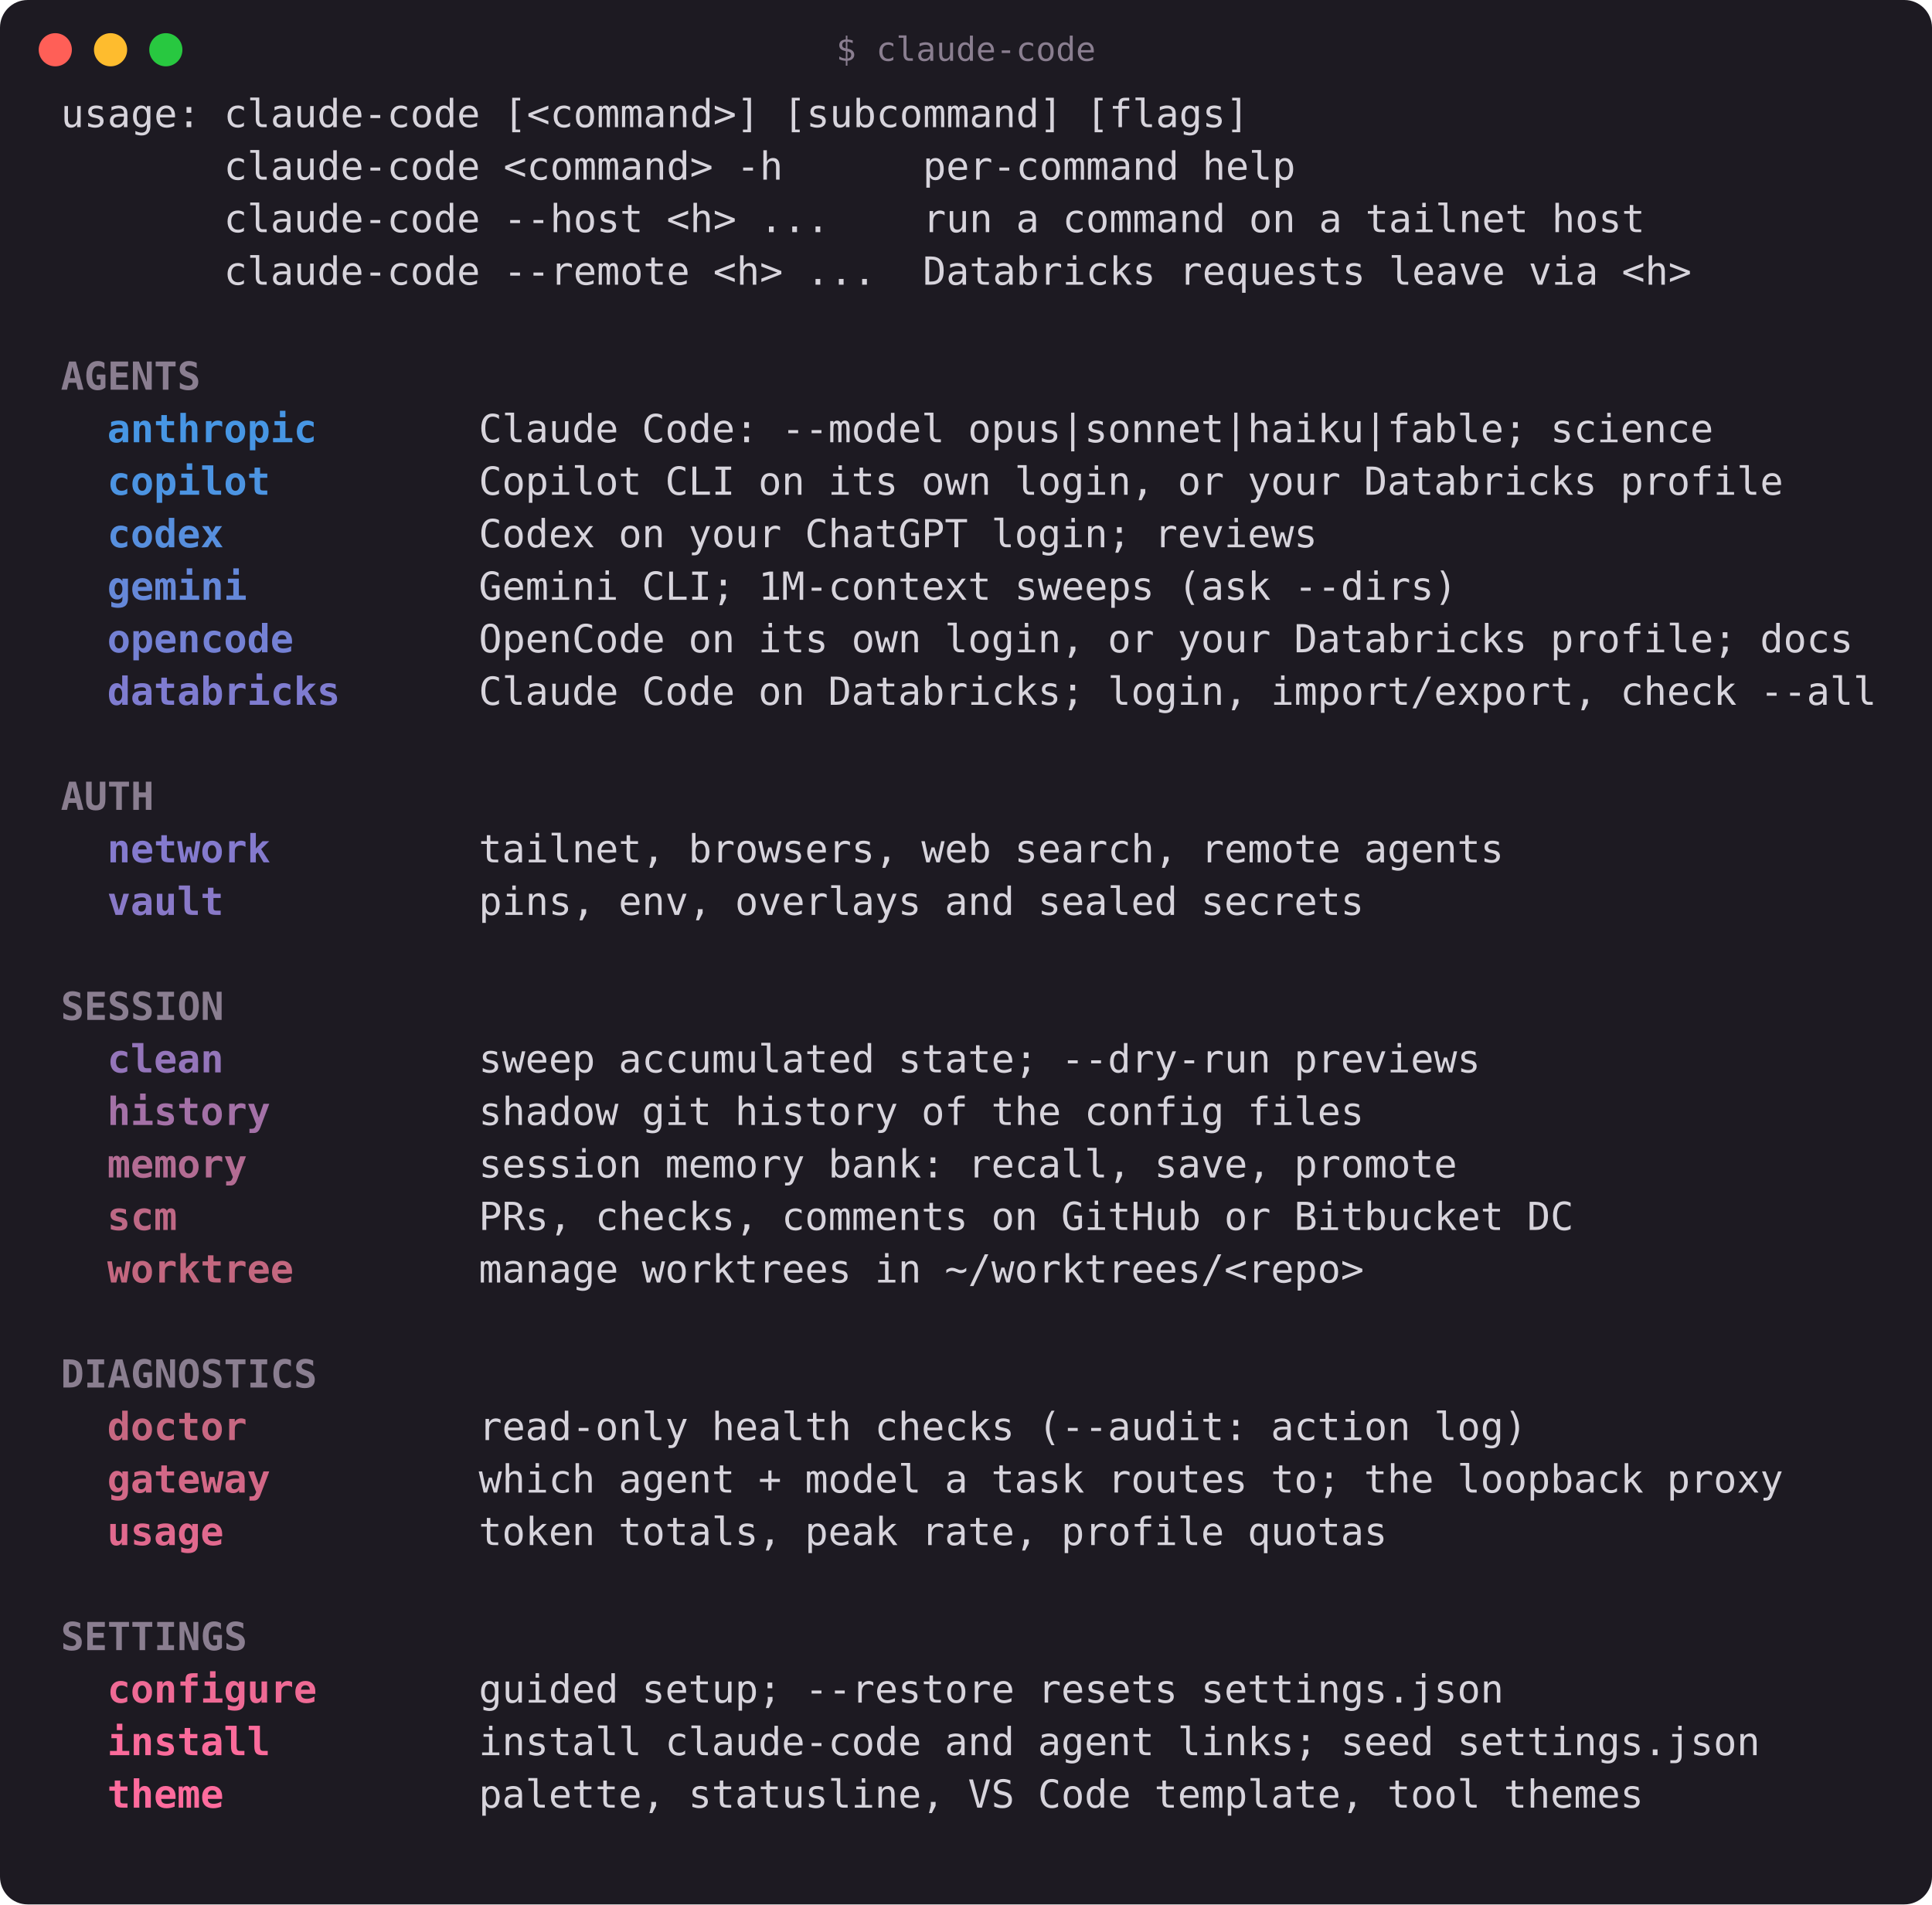
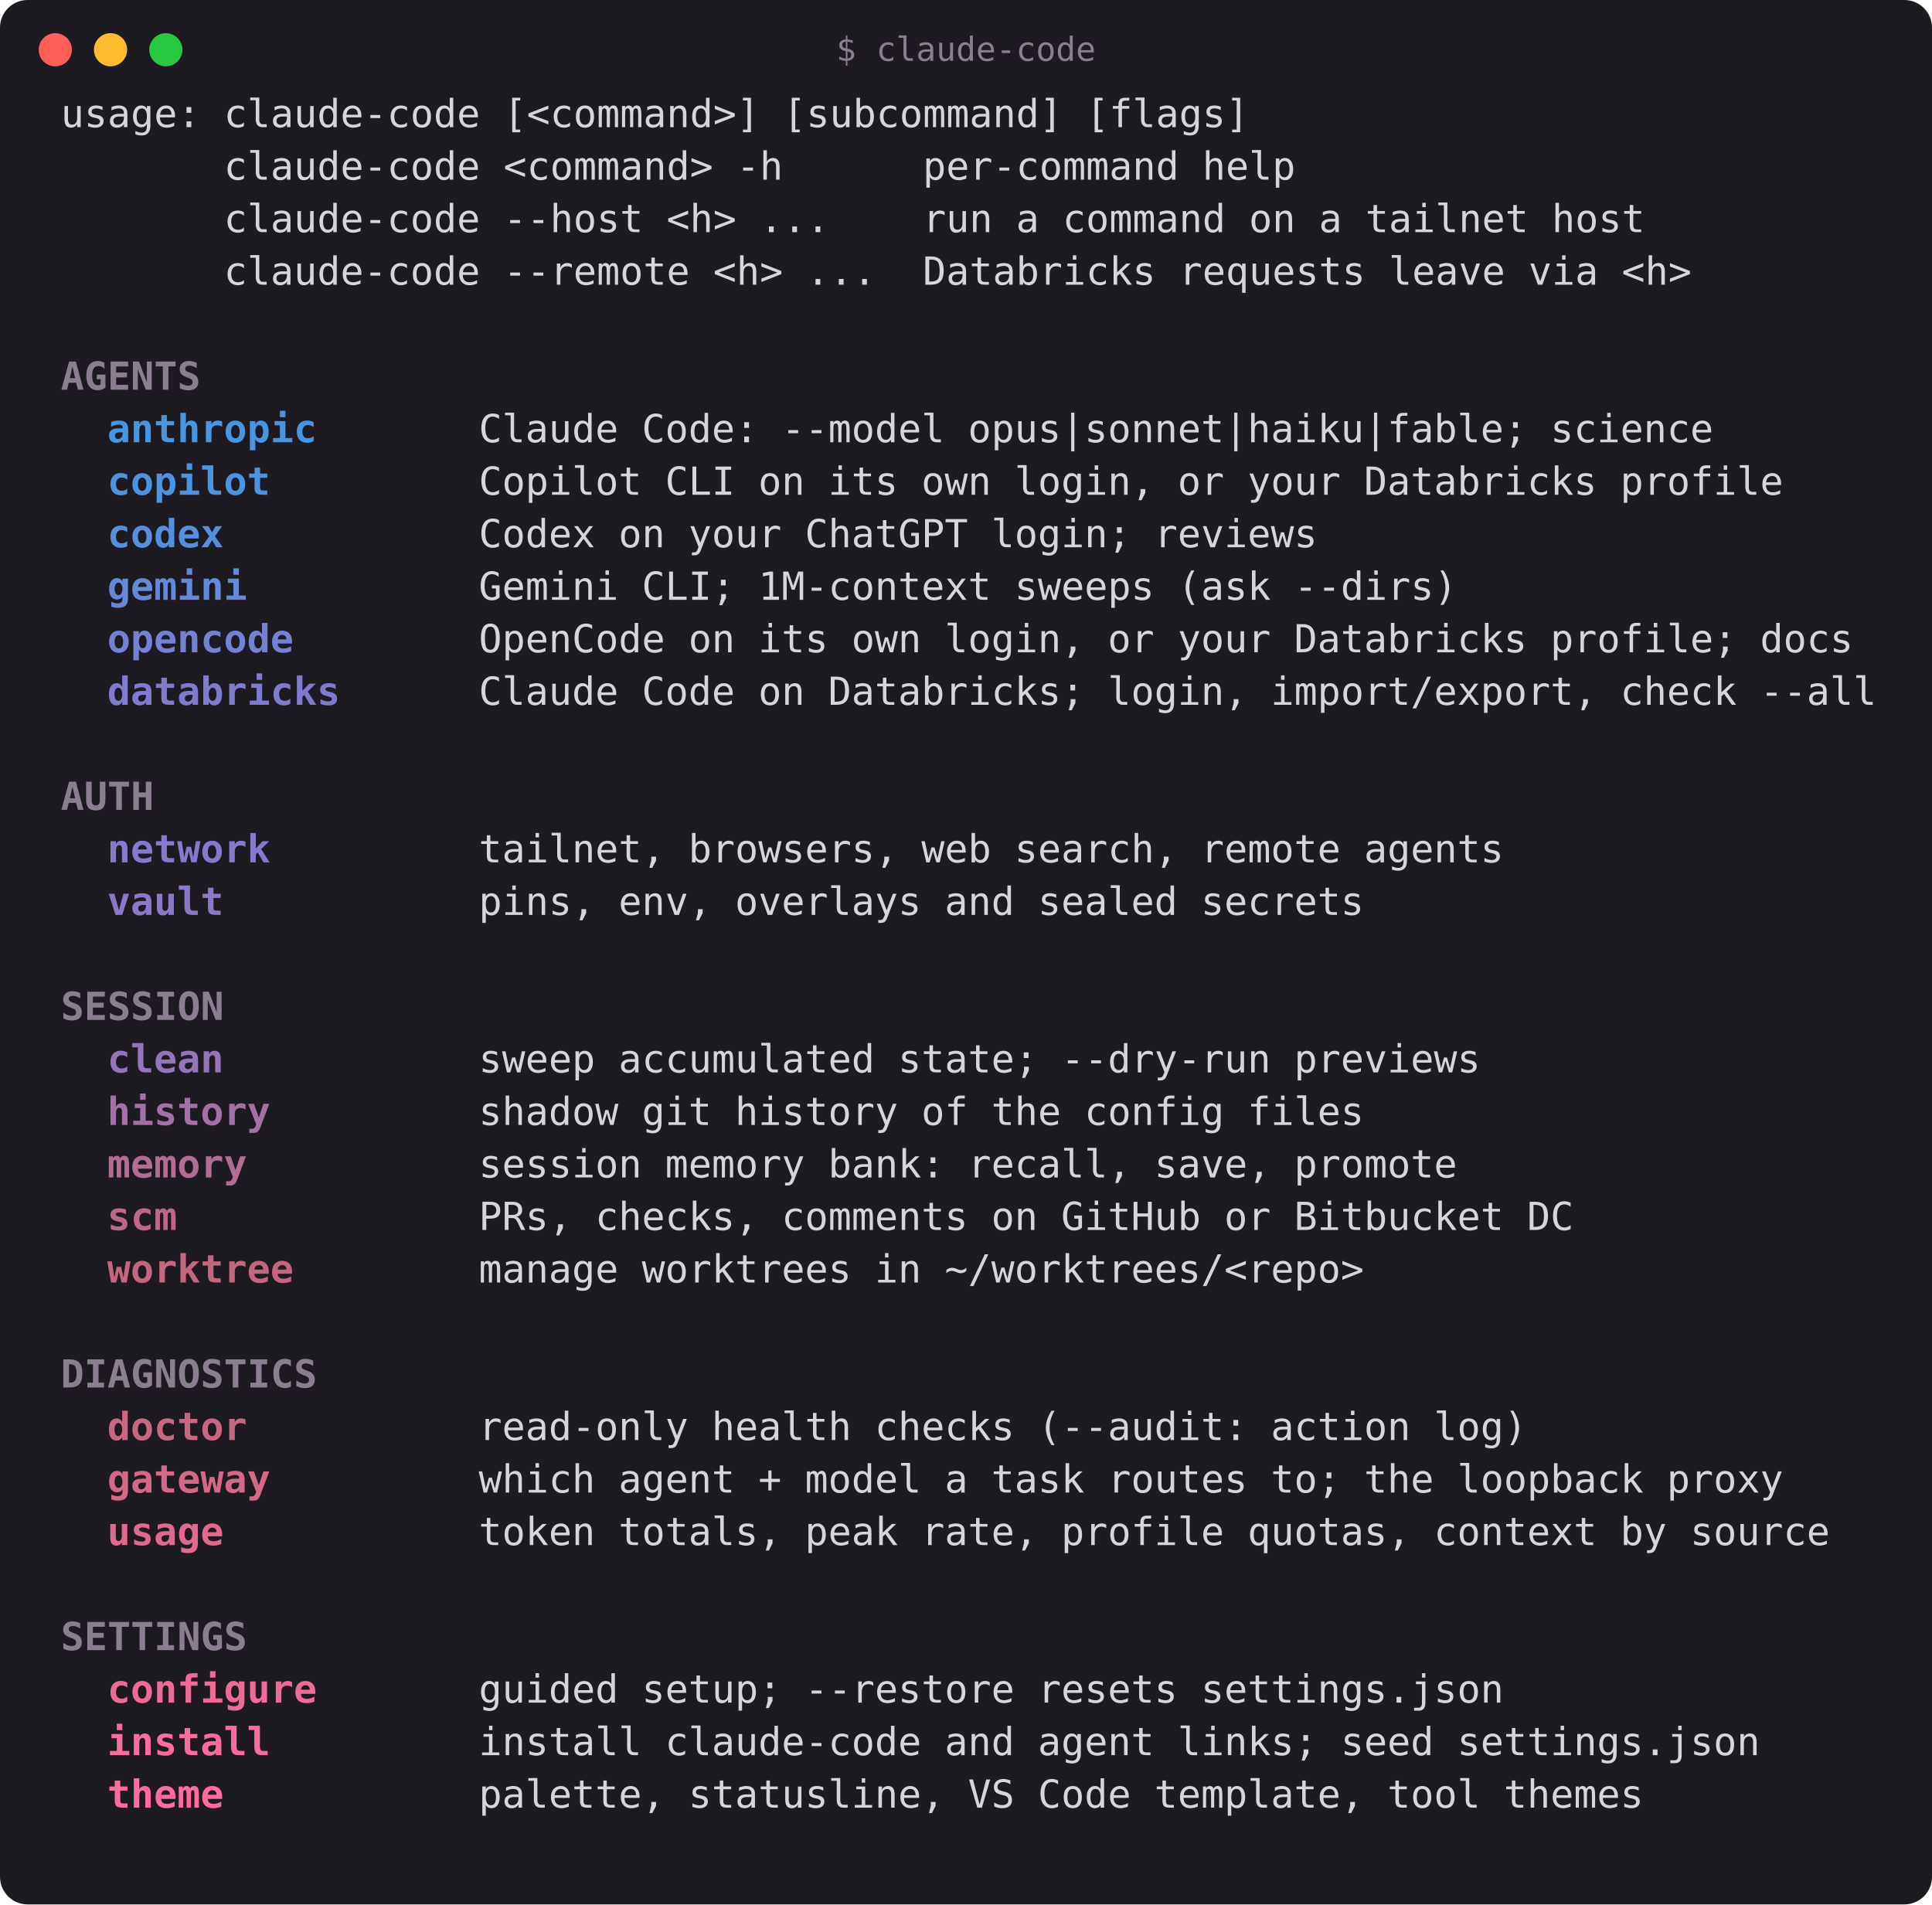
<svg xmlns="http://www.w3.org/2000/svg" width="699" height="689" viewBox="0 0 699 689" role="img" aria-label="claude-code help menu">
  <rect width="699" height="689" rx="10" fill="#1d1a22" />
  <circle cx="20" cy="18" r="6" fill="#ff5f57" />
  <circle cx="40" cy="18" r="6" fill="#febc2e" />
  <circle cx="60" cy="18" r="6" fill="#28c840" />
  <text x="349.5" y="22" fill="#8a7e90" font-family="ui-monospace,SFMono-Regular,Menlo,Consolas,monospace" font-size="12" text-anchor="middle">$ claude-code</text>
  <g font-family="ui-monospace,SFMono-Regular,Menlo,Consolas,monospace" font-size="14" xml:space="preserve">
    <text x="22.0" y="46" fill="#d7d4dc">usage: claude-code [&lt;command&gt;] [subcommand] [flags]</text>
    <text x="22.0" y="65" fill="#d7d4dc">       claude-code &lt;command&gt; -h      per-command help</text>
    <text x="22.0" y="84" fill="#d7d4dc">       claude-code --host &lt;h&gt; ...    run a command on a tailnet host</text>
    <text x="22.0" y="103" fill="#d7d4dc">       claude-code --remote &lt;h&gt; ...  Databricks requests leave via &lt;h&gt;</text>
    <text x="22.0" y="141" fill="#8a7e90" font-weight="bold">AGENTS</text>
    <text x="22.0" y="160" fill="#d7d4dc">  </text>
    <text x="38.8" y="160" fill="#4796e4" font-weight="bold">anthropic       </text>
    <text x="173.2" y="160" fill="#d7d4dc">Claude Code: --model opus|sonnet|haiku|fable; science</text>
    <text x="22.0" y="179" fill="#d7d4dc">  </text>
    <text x="38.8" y="179" fill="#4c94e2" font-weight="bold">copilot         </text>
    <text x="173.2" y="179" fill="#d7d4dc">Copilot CLI on its own login, or your Databricks profile</text>
    <text x="22.0" y="198" fill="#d7d4dc">  </text>
    <text x="38.8" y="198" fill="#578fde" font-weight="bold">codex           </text>
    <text x="173.2" y="198" fill="#d7d4dc">Codex on your ChatGPT login; reviews</text>
    <text x="22.0" y="217" fill="#d7d4dc">  </text>
    <text x="38.8" y="217" fill="#6588d9" font-weight="bold">gemini          </text>
    <text x="173.2" y="217" fill="#d7d4dc">Gemini CLI; 1M-context sweeps (ask --dirs)</text>
    <text x="22.0" y="236" fill="#d7d4dc">  </text>
    <text x="38.8" y="236" fill="#7481d4" font-weight="bold">opencode        </text>
    <text x="173.2" y="236" fill="#d7d4dc">OpenCode on its own login, or your Databricks profile; docs</text>
    <text x="22.0" y="255" fill="#d7d4dc">  </text>
    <text x="38.8" y="255" fill="#7f7cd0" font-weight="bold">databricks      </text>
    <text x="173.2" y="255" fill="#d7d4dc">Claude Code on Databricks; login, import/export, check --all</text>
    <text x="22.0" y="293" fill="#8a7e90" font-weight="bold">AUTH</text>
    <text x="22.0" y="312" fill="#d7d4dc">  </text>
    <text x="38.8" y="312" fill="#847ace" font-weight="bold">network         </text>
    <text x="173.2" y="312" fill="#d7d4dc">tailnet, browsers, web search, remote agents</text>
    <text x="22.0" y="331" fill="#d7d4dc">  </text>
    <text x="38.8" y="331" fill="#8979c8" font-weight="bold">vault           </text>
    <text x="173.2" y="331" fill="#d7d4dc">pins, env, overlays and sealed secrets</text>
    <text x="22.0" y="369" fill="#8a7e90" font-weight="bold">SESSION</text>
    <text x="22.0" y="388" fill="#d7d4dc">  </text>
    <text x="38.8" y="388" fill="#9475ba" font-weight="bold">clean           </text>
    <text x="173.2" y="388" fill="#d7d4dc">sweep accumulated state; --dry-run previews</text>
    <text x="22.0" y="407" fill="#d7d4dc">  </text>
    <text x="38.8" y="407" fill="#a471a7" font-weight="bold">history         </text>
    <text x="173.2" y="407" fill="#d7d4dc">shadow git history of the config files</text>
    <text x="22.0" y="426" fill="#d7d4dc">  </text>
    <text x="38.8" y="426" fill="#b36c93" font-weight="bold">memory          </text>
    <text x="173.2" y="426" fill="#d7d4dc">session memory bank: recall, save, promote</text>
    <text x="22.0" y="445" fill="#d7d4dc">  </text>
    <text x="38.8" y="445" fill="#be6885" font-weight="bold">scm             </text>
    <text x="173.2" y="445" fill="#d7d4dc">PRs, checks, comments on GitHub or Bitbucket DC</text>
    <text x="22.0" y="464" fill="#d7d4dc">  </text>
    <text x="38.8" y="464" fill="#c3677f" font-weight="bold">worktree        </text>
    <text x="173.2" y="464" fill="#d7d4dc">manage worktrees in ~/worktrees/&lt;repo&gt;</text>
    <text x="22.0" y="502" fill="#8a7e90" font-weight="bold">DIAGNOSTICS</text>
    <text x="22.0" y="521" fill="#d7d4dc">  </text>
    <text x="38.8" y="521" fill="#c76781" font-weight="bold">doctor          </text>
    <text x="173.2" y="521" fill="#d7d4dc">read-only health checks (--audit: action log)</text>
    <text x="22.0" y="540" fill="#d7d4dc">  </text>
    <text x="38.8" y="540" fill="#d36887" font-weight="bold">gateway         </text>
    <text x="173.2" y="540" fill="#d7d4dc">which agent + model a task routes to; the loopback proxy</text>
    <text x="22.0" y="559" fill="#d7d4dc">  </text>
    <text x="38.8" y="559" fill="#e1698e" font-weight="bold">usage           </text>
-     <text x="173.2" y="559" fill="#d7d4dc">token totals, peak rate, profile quotas</text>
+     <text x="173.2" y="559" fill="#d7d4dc">token totals, peak rate, profile quotas, context by source</text>
    <text x="22.0" y="597" fill="#8a7e90" font-weight="bold">SETTINGS</text>
    <text x="22.0" y="616" fill="#d7d4dc">  </text>
    <text x="38.8" y="616" fill="#ef6a95" font-weight="bold">configure       </text>
    <text x="173.2" y="616" fill="#d7d4dc">guided setup; --restore resets settings.json</text>
    <text x="22.0" y="635" fill="#d7d4dc">  </text>
    <text x="38.8" y="635" fill="#fb6b9b" font-weight="bold">install         </text>
    <text x="173.2" y="635" fill="#d7d4dc">install claude-code and agent links; seed settings.json</text>
    <text x="22.0" y="654" fill="#d7d4dc">  </text>
    <text x="38.8" y="654" fill="#ff6b9d" font-weight="bold">theme           </text>
    <text x="173.2" y="654" fill="#d7d4dc">palette, statusline, VS Code template, tool themes</text>
  </g>
</svg>
